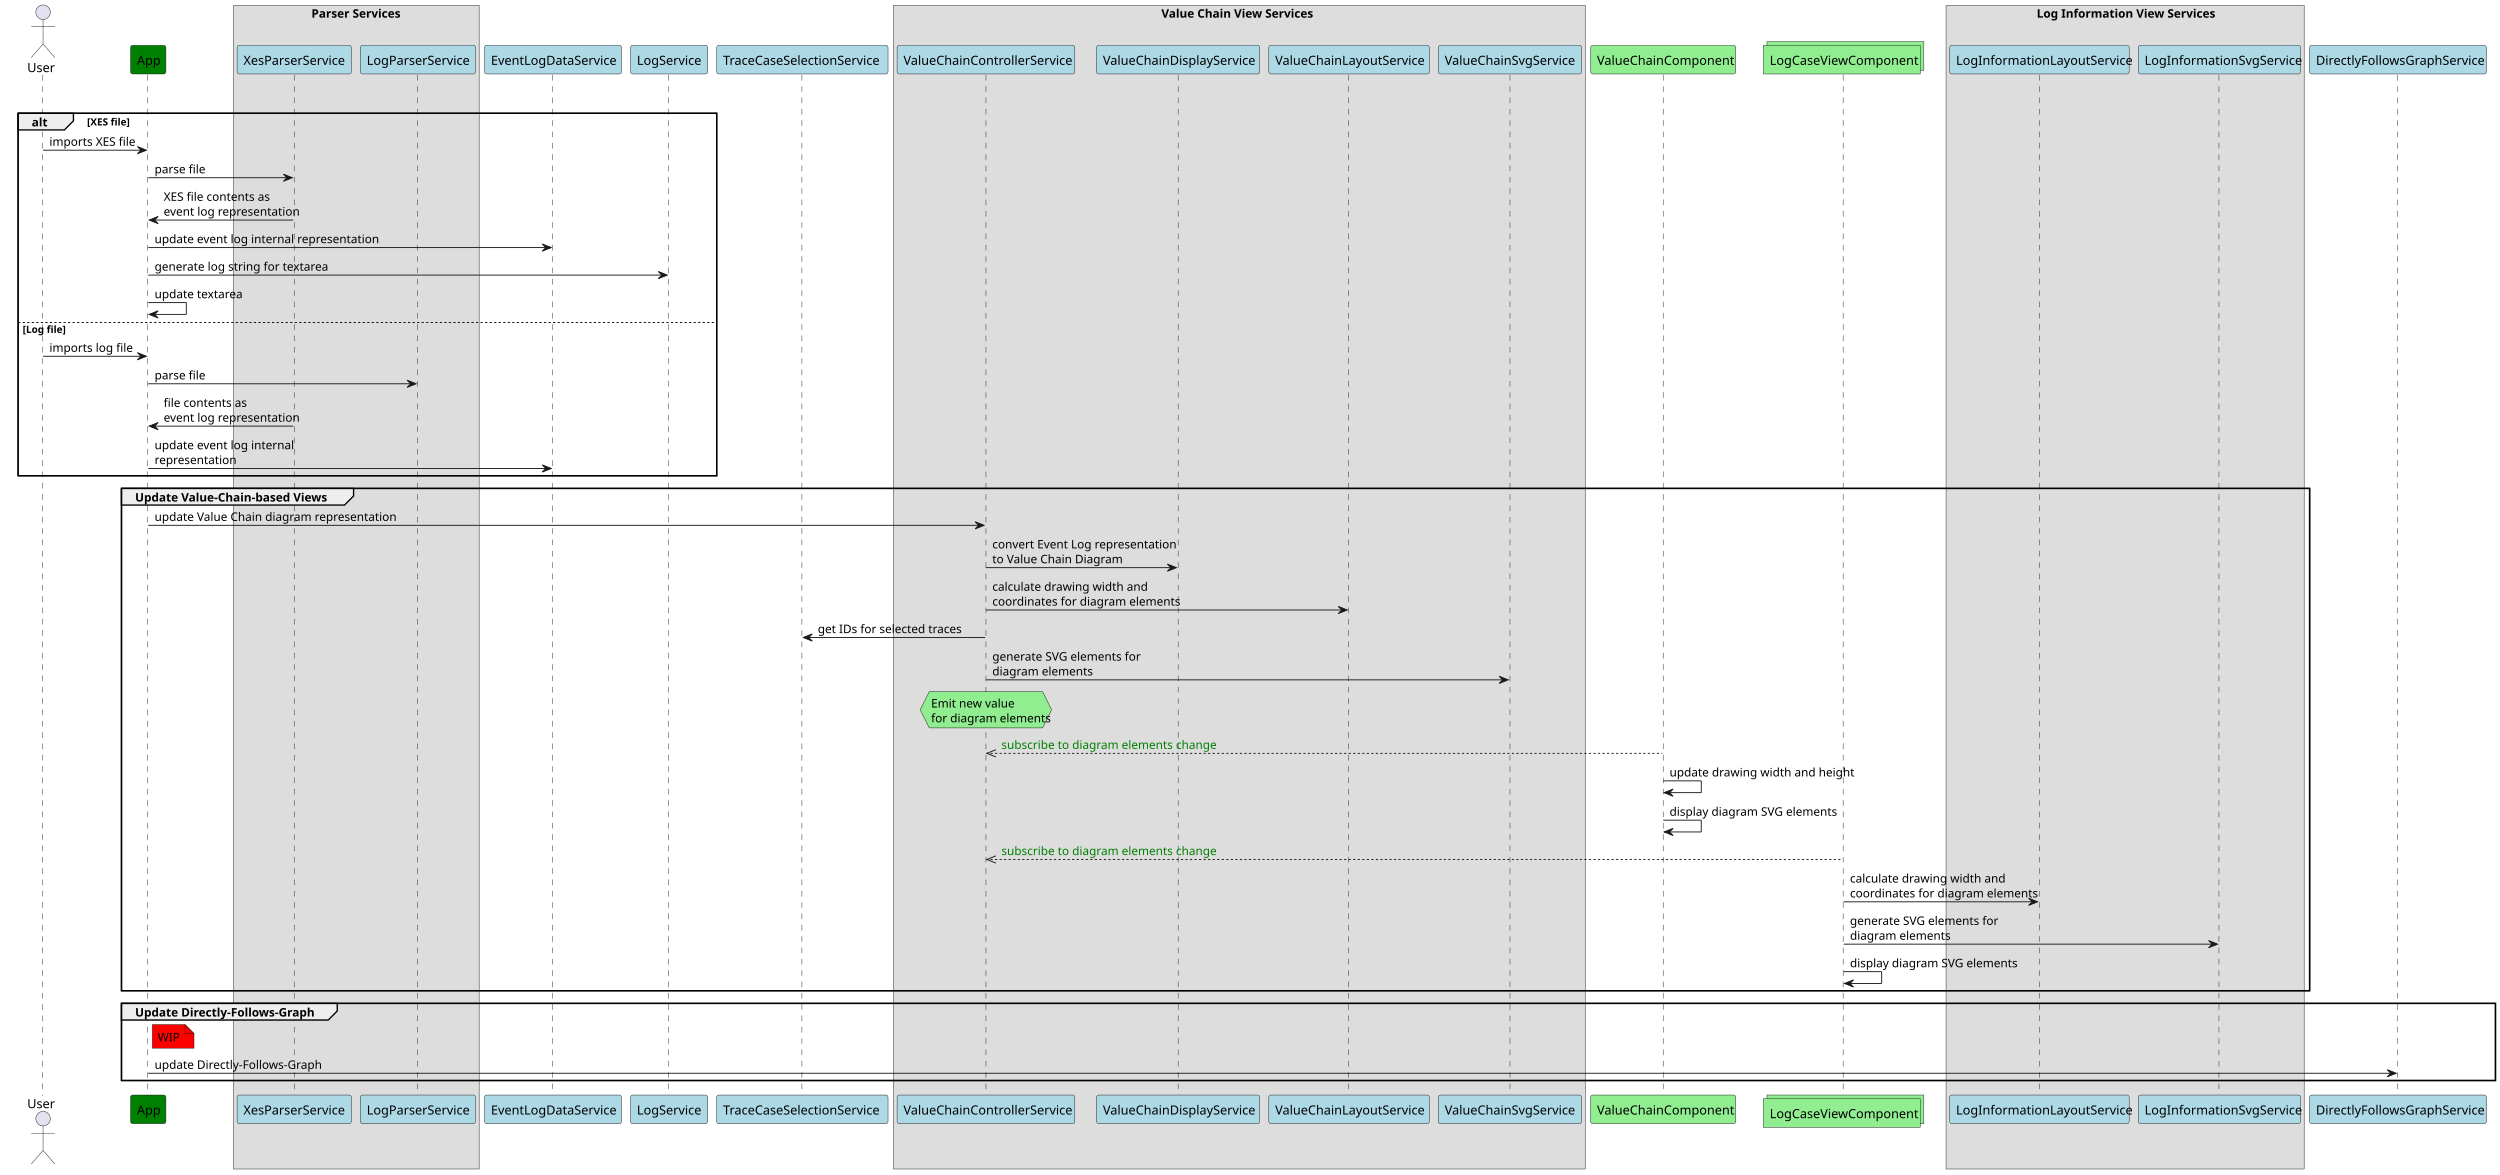
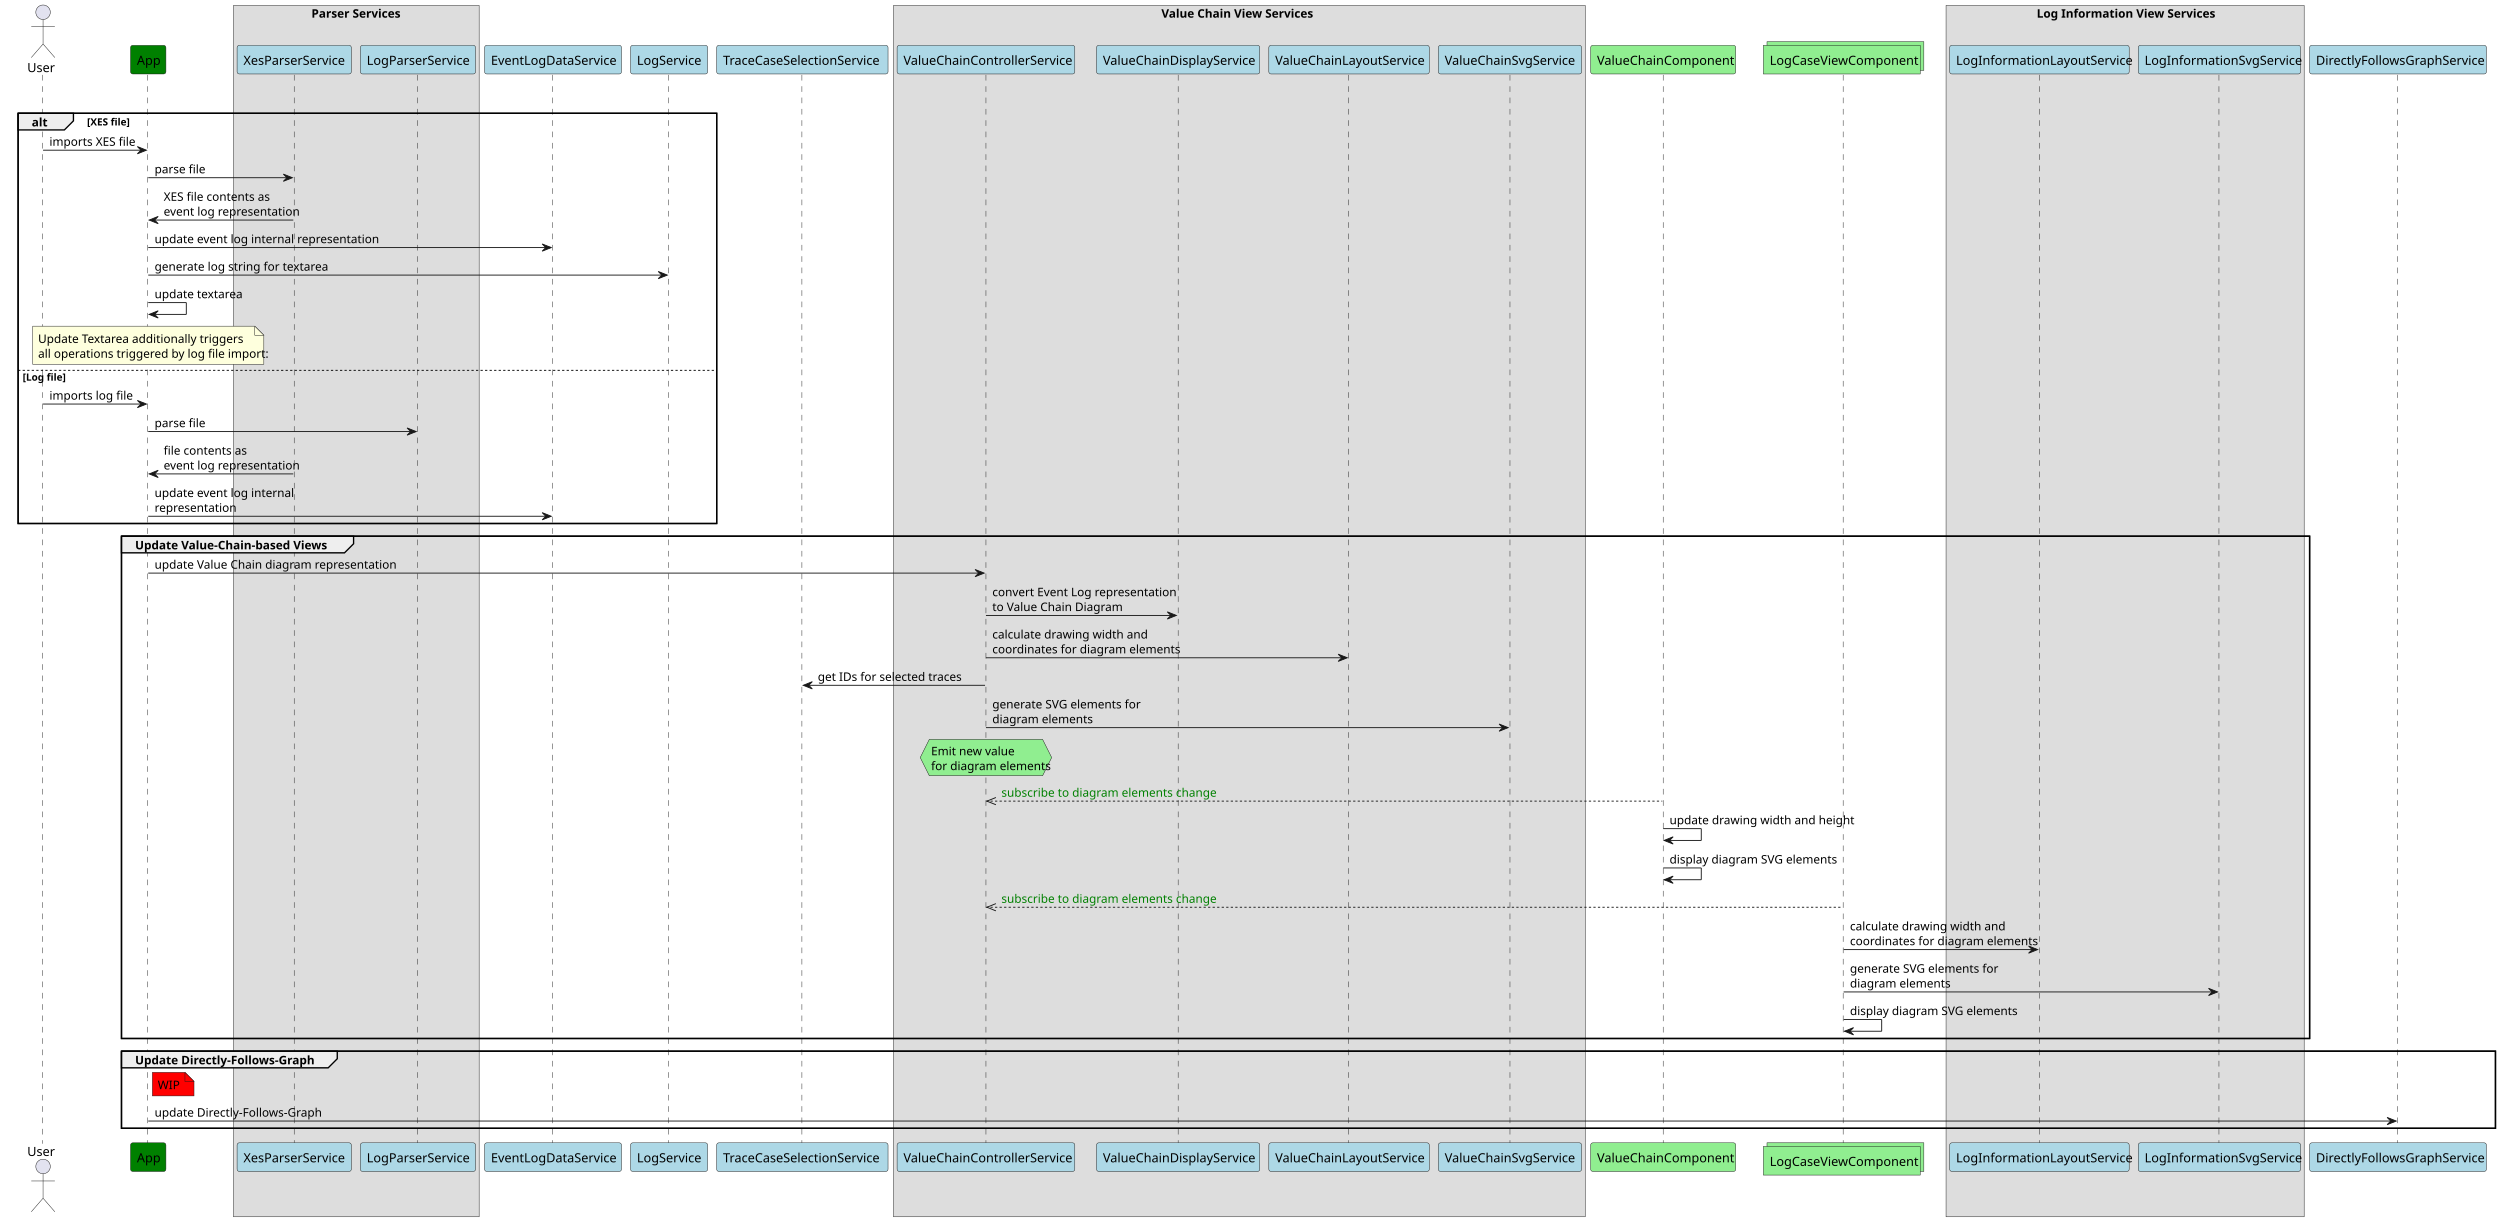
- <svg xmlns="http://www.w3.org/2000/svg" contentStyleType="text/css" height="1036px" preserveAspectRatio="none" style="width:2206px;height:1036px;background:#FFFFFF;" version="1.1" viewBox="0 0 2206 1036" width="2206.4px" zoomAndPan="magnify">
+ <svg xmlns="http://www.w3.org/2000/svg" contentStyleType="text/css" height="1078.4px" preserveAspectRatio="none" style="width:2206px;height:1078px;background:#FFFFFF;" version="1.1" viewBox="0 0 2206 1078" width="2206.4px" zoomAndPan="magnify">
  <defs />
  <g>
-     <rect fill="#DDDDDD" height="1026.731" style="stroke:#181818;stroke-width:0.4;" width="216.8" x="206" y="4.8" />
+     <rect fill="#DDDDDD" height="1068.894" style="stroke:#181818;stroke-width:0.4;" width="216.8" x="206" y="4.8" />
    <text fill="#000000" font-family="sans-serif" font-size="10.4" font-weight="bold" lengthAdjust="spacing" textLength="79.2" x="274.8" y="15.596">Parser Services</text>
-     <rect fill="#DDDDDD" height="1026.731" style="stroke:#181818;stroke-width:0.4;" width="610.4" x="788.4" y="4.8" />
+     <rect fill="#DDDDDD" height="1068.894" style="stroke:#181818;stroke-width:0.4;" width="610.4" x="788.4" y="4.8" />
    <text fill="#000000" font-family="sans-serif" font-size="10.4" font-weight="bold" lengthAdjust="spacing" textLength="137.6" x="1024.8" y="15.596">Value Chain View Services</text>
-     <rect fill="#DDDDDD" height="1026.731" style="stroke:#181818;stroke-width:0.4;" width="316" x="1717.2" y="4.8" />
+     <rect fill="#DDDDDD" height="1068.894" style="stroke:#181818;stroke-width:0.4;" width="316" x="1717.2" y="4.8" />
    <text fill="#000000" font-family="sans-serif" font-size="10.4" font-weight="bold" lengthAdjust="spacing" textLength="156" x="1797.2" y="15.596">Log Information View Services</text>
-     <rect height="319.806" style="stroke:#000000;stroke-width:1.2;fill:none;" width="616.4" x="16" y="99.969" />
-     <rect height="443.225" style="stroke:#000000;stroke-width:1.2;fill:none;" width="1930.8" x="107.2" y="430.975" />
-     <rect height="68.044" style="stroke:#000000;stroke-width:1.2;fill:none;" width="2094.8" x="107.2" y="885.4" />
-     <line style="stroke:#181818;stroke-width:0.4;fill:none;stroke-dasharray:5.0,5.0;" x1="37.6" x2="37.6" y1="66.088" y2="967.044" />
-     <line style="stroke:#181818;stroke-width:0.4;fill:none;stroke-dasharray:5.0,5.0;" x1="130.4" x2="130.4" y1="66.088" y2="967.044" />
-     <line style="stroke:#181818;stroke-width:0.4;fill:none;stroke-dasharray:5.0,5.0;" x1="259.6" x2="259.6" y1="66.088" y2="967.044" />
-     <line style="stroke:#181818;stroke-width:0.4;fill:none;stroke-dasharray:5.0,5.0;" x1="368.4" x2="368.4" y1="66.088" y2="967.044" />
-     <line style="stroke:#181818;stroke-width:0.4;fill:none;stroke-dasharray:5.0,5.0;" x1="487.6" x2="487.6" y1="66.088" y2="967.044" />
-     <line style="stroke:#181818;stroke-width:0.4;fill:none;stroke-dasharray:5.0,5.0;" x1="590" x2="590" y1="66.088" y2="967.044" />
-     <line style="stroke:#181818;stroke-width:0.4;fill:none;stroke-dasharray:5.0,5.0;" x1="707.6" x2="707.6" y1="66.088" y2="967.044" />
-     <line style="stroke:#181818;stroke-width:0.4;fill:none;stroke-dasharray:5.0,5.0;" x1="870" x2="870" y1="66.088" y2="967.044" />
-     <line style="stroke:#181818;stroke-width:0.4;fill:none;stroke-dasharray:5.0,5.0;" x1="1039.6" x2="1039.6" y1="66.088" y2="967.044" />
-     <line style="stroke:#181818;stroke-width:0.4;fill:none;stroke-dasharray:5.0,5.0;" x1="1190" x2="1190" y1="66.088" y2="967.044" />
-     <line style="stroke:#181818;stroke-width:0.4;fill:none;stroke-dasharray:5.0,5.0;" x1="1332.4" x2="1332.4" y1="66.088" y2="967.044" />
-     <line style="stroke:#181818;stroke-width:0.4;fill:none;stroke-dasharray:5.0,5.0;" x1="1467.6" x2="1467.6" y1="66.088" y2="967.044" />
-     <line style="stroke:#181818;stroke-width:0.4;fill:none;stroke-dasharray:5.0,5.0;" x1="1626.4" x2="1626.4" y1="66.088" y2="967.044" />
-     <line style="stroke:#181818;stroke-width:0.4;fill:none;stroke-dasharray:5.0,5.0;" x1="1799.6" x2="1799.6" y1="66.088" y2="967.044" />
-     <line style="stroke:#181818;stroke-width:0.4;fill:none;stroke-dasharray:5.0,5.0;" x1="1958" x2="1958" y1="66.088" y2="967.044" />
-     <line style="stroke:#181818;stroke-width:0.4;fill:none;stroke-dasharray:5.0,5.0;" x1="2115.6" x2="2115.6" y1="66.088" y2="967.044" />
+     <rect height="361.969" style="stroke:#000000;stroke-width:1.2;fill:none;" width="616.4" x="16" y="99.969" />
+     <rect height="443.225" style="stroke:#000000;stroke-width:1.2;fill:none;" width="1930.8" x="107.2" y="473.137" />
+     <rect height="68.044" style="stroke:#000000;stroke-width:1.2;fill:none;" width="2094.8" x="107.2" y="927.562" />
+     <line style="stroke:#181818;stroke-width:0.4;fill:none;stroke-dasharray:5.0,5.0;" x1="37.6" x2="37.6" y1="66.088" y2="1009.206" />
+     <line style="stroke:#181818;stroke-width:0.4;fill:none;stroke-dasharray:5.0,5.0;" x1="130.4" x2="130.4" y1="66.088" y2="1009.206" />
+     <line style="stroke:#181818;stroke-width:0.4;fill:none;stroke-dasharray:5.0,5.0;" x1="259.6" x2="259.6" y1="66.088" y2="1009.206" />
+     <line style="stroke:#181818;stroke-width:0.4;fill:none;stroke-dasharray:5.0,5.0;" x1="368.4" x2="368.4" y1="66.088" y2="1009.206" />
+     <line style="stroke:#181818;stroke-width:0.4;fill:none;stroke-dasharray:5.0,5.0;" x1="487.6" x2="487.6" y1="66.088" y2="1009.206" />
+     <line style="stroke:#181818;stroke-width:0.4;fill:none;stroke-dasharray:5.0,5.0;" x1="590" x2="590" y1="66.088" y2="1009.206" />
+     <line style="stroke:#181818;stroke-width:0.4;fill:none;stroke-dasharray:5.0,5.0;" x1="707.6" x2="707.6" y1="66.088" y2="1009.206" />
+     <line style="stroke:#181818;stroke-width:0.4;fill:none;stroke-dasharray:5.0,5.0;" x1="870" x2="870" y1="66.088" y2="1009.206" />
+     <line style="stroke:#181818;stroke-width:0.4;fill:none;stroke-dasharray:5.0,5.0;" x1="1039.6" x2="1039.6" y1="66.088" y2="1009.206" />
+     <line style="stroke:#181818;stroke-width:0.4;fill:none;stroke-dasharray:5.0,5.0;" x1="1190" x2="1190" y1="66.088" y2="1009.206" />
+     <line style="stroke:#181818;stroke-width:0.4;fill:none;stroke-dasharray:5.0,5.0;" x1="1332.4" x2="1332.4" y1="66.088" y2="1009.206" />
+     <line style="stroke:#181818;stroke-width:0.4;fill:none;stroke-dasharray:5.0,5.0;" x1="1467.6" x2="1467.6" y1="66.088" y2="1009.206" />
+     <line style="stroke:#181818;stroke-width:0.4;fill:none;stroke-dasharray:5.0,5.0;" x1="1626.4" x2="1626.4" y1="66.088" y2="1009.206" />
+     <line style="stroke:#181818;stroke-width:0.4;fill:none;stroke-dasharray:5.0,5.0;" x1="1799.6" x2="1799.6" y1="66.088" y2="1009.206" />
+     <line style="stroke:#181818;stroke-width:0.4;fill:none;stroke-dasharray:5.0,5.0;" x1="1958" x2="1958" y1="66.088" y2="1009.206" />
+     <line style="stroke:#181818;stroke-width:0.4;fill:none;stroke-dasharray:5.0,5.0;" x1="2115.6" x2="2115.6" y1="66.088" y2="1009.206" />
    <text fill="#000000" font-family="sans-serif" font-size="11.2" lengthAdjust="spacing" textLength="23.2" x="24" y="63.627">User</text>
    <ellipse cx="38" cy="10.8" fill="#E2E2F0" rx="6.4" ry="6.4" style="stroke:#181818;stroke-width:0.4;" />
    <path d="M38,17.2 L38,38.8 M27.6,23.6 L48.4,23.6 M38,38.8 L27.6,50.8 M38,38.8 L48.4,50.8 " fill="none" style="stroke:#181818;stroke-width:0.4;" />
-     <text fill="#000000" font-family="sans-serif" font-size="11.2" lengthAdjust="spacing" textLength="23.2" x="24" y="977.87">User</text>
-     <ellipse cx="38" cy="987.131" fill="#E2E2F0" rx="6.4" ry="6.4" style="stroke:#181818;stroke-width:0.4;" />
-     <path d="M38,993.531 L38,1015.131 M27.6,999.931 L48.4,999.931 M38,1015.131 L27.6,1027.131 M38,1015.131 L48.4,1027.131 " fill="none" style="stroke:#181818;stroke-width:0.4;" />
+     <text fill="#000000" font-family="sans-serif" font-size="11.2" lengthAdjust="spacing" textLength="23.2" x="24" y="1020.033">User</text>
+     <ellipse cx="38" cy="1029.294" fill="#E2E2F0" rx="6.4" ry="6.4" style="stroke:#181818;stroke-width:0.4;" />
+     <path d="M38,1035.694 L38,1057.294 M27.6,1042.094 L48.4,1042.094 M38,1057.294 L27.6,1069.294 M38,1057.294 L48.4,1069.294 " fill="none" style="stroke:#181818;stroke-width:0.4;" />
    <rect fill="#008000" height="25.288" rx="2" ry="2" style="stroke:#181818;stroke-width:0.4;" width="31.2" x="115.2" y="40" />
    <text fill="#000000" font-family="sans-serif" font-size="11.2" lengthAdjust="spacing" textLength="20" x="120.8" y="57.227">App</text>
-     <rect fill="#008000" height="25.288" rx="2" ry="2" style="stroke:#181818;stroke-width:0.4;" width="31.2" x="115.2" y="966.244" />
-     <text fill="#000000" font-family="sans-serif" font-size="11.2" lengthAdjust="spacing" textLength="20" x="120.8" y="983.47">App</text>
+     <rect fill="#008000" height="25.288" rx="2" ry="2" style="stroke:#181818;stroke-width:0.4;" width="31.2" x="115.2" y="1008.406" />
+     <text fill="#000000" font-family="sans-serif" font-size="11.2" lengthAdjust="spacing" textLength="20" x="120.8" y="1025.633">App</text>
    <rect fill="#ADD8E6" height="25.288" rx="2" ry="2" style="stroke:#181818;stroke-width:0.4;" width="100.8" x="209.2" y="40" />
    <text fill="#000000" font-family="sans-serif" font-size="11.2" lengthAdjust="spacing" textLength="89.6" x="214.8" y="57.227">XesParserService</text>
-     <rect fill="#ADD8E6" height="25.288" rx="2" ry="2" style="stroke:#181818;stroke-width:0.4;" width="100.8" x="209.2" y="966.244" />
-     <text fill="#000000" font-family="sans-serif" font-size="11.2" lengthAdjust="spacing" textLength="89.6" x="214.8" y="983.47">XesParserService</text>
+     <rect fill="#ADD8E6" height="25.288" rx="2" ry="2" style="stroke:#181818;stroke-width:0.4;" width="100.8" x="209.2" y="1008.406" />
+     <text fill="#000000" font-family="sans-serif" font-size="11.2" lengthAdjust="spacing" textLength="89.6" x="214.8" y="1025.633">XesParserService</text>
    <rect fill="#ADD8E6" height="25.288" rx="2" ry="2" style="stroke:#181818;stroke-width:0.4;" width="101.6" x="318" y="40" />
    <text fill="#000000" font-family="sans-serif" font-size="11.2" lengthAdjust="spacing" textLength="90.4" x="323.6" y="57.227">LogParserService</text>
-     <rect fill="#ADD8E6" height="25.288" rx="2" ry="2" style="stroke:#181818;stroke-width:0.4;" width="101.6" x="318" y="966.244" />
-     <text fill="#000000" font-family="sans-serif" font-size="11.2" lengthAdjust="spacing" textLength="90.4" x="323.6" y="983.47">LogParserService</text>
+     <rect fill="#ADD8E6" height="25.288" rx="2" ry="2" style="stroke:#181818;stroke-width:0.4;" width="101.6" x="318" y="1008.406" />
+     <text fill="#000000" font-family="sans-serif" font-size="11.2" lengthAdjust="spacing" textLength="90.4" x="323.6" y="1025.633">LogParserService</text>
    <rect fill="#ADD8E6" height="25.288" rx="2" ry="2" style="stroke:#181818;stroke-width:0.4;" width="120.8" x="427.6" y="40" />
    <text fill="#000000" font-family="sans-serif" font-size="11.2" lengthAdjust="spacing" textLength="109.6" x="433.2" y="57.227">EventLogDataService</text>
-     <rect fill="#ADD8E6" height="25.288" rx="2" ry="2" style="stroke:#181818;stroke-width:0.4;" width="120.8" x="427.6" y="966.244" />
-     <text fill="#000000" font-family="sans-serif" font-size="11.2" lengthAdjust="spacing" textLength="109.6" x="433.2" y="983.47">EventLogDataService</text>
+     <rect fill="#ADD8E6" height="25.288" rx="2" ry="2" style="stroke:#181818;stroke-width:0.4;" width="120.8" x="427.6" y="1008.406" />
+     <text fill="#000000" font-family="sans-serif" font-size="11.2" lengthAdjust="spacing" textLength="109.6" x="433.2" y="1025.633">EventLogDataService</text>
    <rect fill="#ADD8E6" height="25.288" rx="2" ry="2" style="stroke:#181818;stroke-width:0.4;" width="68" x="556.4" y="40" />
    <text fill="#000000" font-family="sans-serif" font-size="11.2" lengthAdjust="spacing" textLength="56.8" x="562" y="57.227">LogService</text>
-     <rect fill="#ADD8E6" height="25.288" rx="2" ry="2" style="stroke:#181818;stroke-width:0.4;" width="68" x="556.4" y="966.244" />
-     <text fill="#000000" font-family="sans-serif" font-size="11.2" lengthAdjust="spacing" textLength="56.8" x="562" y="983.47">LogService</text>
+     <rect fill="#ADD8E6" height="25.288" rx="2" ry="2" style="stroke:#181818;stroke-width:0.4;" width="68" x="556.4" y="1008.406" />
+     <text fill="#000000" font-family="sans-serif" font-size="11.2" lengthAdjust="spacing" textLength="56.8" x="562" y="1025.633">LogService</text>
    <rect fill="#ADD8E6" height="25.288" rx="2" ry="2" style="stroke:#181818;stroke-width:0.4;" width="151.2" x="632.4" y="40" />
    <text fill="#000000" font-family="sans-serif" font-size="11.2" lengthAdjust="spacing" textLength="140" x="638" y="57.227">TraceCaseSelectionService</text>
-     <rect fill="#ADD8E6" height="25.288" rx="2" ry="2" style="stroke:#181818;stroke-width:0.4;" width="151.2" x="632.4" y="966.244" />
-     <text fill="#000000" font-family="sans-serif" font-size="11.2" lengthAdjust="spacing" textLength="140" x="638" y="983.47">TraceCaseSelectionService</text>
+     <rect fill="#ADD8E6" height="25.288" rx="2" ry="2" style="stroke:#181818;stroke-width:0.4;" width="151.2" x="632.4" y="1008.406" />
+     <text fill="#000000" font-family="sans-serif" font-size="11.2" lengthAdjust="spacing" textLength="140" x="638" y="1025.633">TraceCaseSelectionService</text>
    <rect fill="#ADD8E6" height="25.288" rx="2" ry="2" style="stroke:#181818;stroke-width:0.4;" width="156.8" x="791.6" y="40" />
    <text fill="#000000" font-family="sans-serif" font-size="11.2" lengthAdjust="spacing" textLength="145.6" x="797.2" y="57.227">ValueChainControllerService</text>
-     <rect fill="#ADD8E6" height="25.288" rx="2" ry="2" style="stroke:#181818;stroke-width:0.4;" width="156.8" x="791.6" y="966.244" />
-     <text fill="#000000" font-family="sans-serif" font-size="11.2" lengthAdjust="spacing" textLength="145.6" x="797.2" y="983.47">ValueChainControllerService</text>
+     <rect fill="#ADD8E6" height="25.288" rx="2" ry="2" style="stroke:#181818;stroke-width:0.4;" width="156.8" x="791.6" y="1008.406" />
+     <text fill="#000000" font-family="sans-serif" font-size="11.2" lengthAdjust="spacing" textLength="145.6" x="797.2" y="1025.633">ValueChainControllerService</text>
    <rect fill="#ADD8E6" height="25.288" rx="2" ry="2" style="stroke:#181818;stroke-width:0.4;" width="144" x="967.6" y="40" />
    <text fill="#000000" font-family="sans-serif" font-size="11.2" lengthAdjust="spacing" textLength="132.8" x="973.2" y="57.227">ValueChainDisplayService</text>
-     <rect fill="#ADD8E6" height="25.288" rx="2" ry="2" style="stroke:#181818;stroke-width:0.4;" width="144" x="967.6" y="966.244" />
-     <text fill="#000000" font-family="sans-serif" font-size="11.2" lengthAdjust="spacing" textLength="132.8" x="973.2" y="983.47">ValueChainDisplayService</text>
+     <rect fill="#ADD8E6" height="25.288" rx="2" ry="2" style="stroke:#181818;stroke-width:0.4;" width="144" x="967.6" y="1008.406" />
+     <text fill="#000000" font-family="sans-serif" font-size="11.2" lengthAdjust="spacing" textLength="132.8" x="973.2" y="1025.633">ValueChainDisplayService</text>
    <rect fill="#ADD8E6" height="25.288" rx="2" ry="2" style="stroke:#181818;stroke-width:0.4;" width="141.6" x="1119.6" y="40" />
    <text fill="#000000" font-family="sans-serif" font-size="11.2" lengthAdjust="spacing" textLength="130.4" x="1125.2" y="57.227">ValueChainLayoutService</text>
-     <rect fill="#ADD8E6" height="25.288" rx="2" ry="2" style="stroke:#181818;stroke-width:0.4;" width="141.6" x="1119.6" y="966.244" />
-     <text fill="#000000" font-family="sans-serif" font-size="11.2" lengthAdjust="spacing" textLength="130.4" x="1125.2" y="983.47">ValueChainLayoutService</text>
+     <rect fill="#ADD8E6" height="25.288" rx="2" ry="2" style="stroke:#181818;stroke-width:0.4;" width="141.6" x="1119.6" y="1008.406" />
+     <text fill="#000000" font-family="sans-serif" font-size="11.2" lengthAdjust="spacing" textLength="130.4" x="1125.2" y="1025.633">ValueChainLayoutService</text>
    <rect fill="#ADD8E6" height="25.288" rx="2" ry="2" style="stroke:#181818;stroke-width:0.4;" width="126.4" x="1269.2" y="40" />
    <text fill="#000000" font-family="sans-serif" font-size="11.2" lengthAdjust="spacing" textLength="115.2" x="1274.8" y="57.227">ValueChainSvgService</text>
-     <rect fill="#ADD8E6" height="25.288" rx="2" ry="2" style="stroke:#181818;stroke-width:0.4;" width="126.4" x="1269.2" y="966.244" />
-     <text fill="#000000" font-family="sans-serif" font-size="11.2" lengthAdjust="spacing" textLength="115.2" x="1274.8" y="983.47">ValueChainSvgService</text>
+     <rect fill="#ADD8E6" height="25.288" rx="2" ry="2" style="stroke:#181818;stroke-width:0.4;" width="126.4" x="1269.2" y="1008.406" />
+     <text fill="#000000" font-family="sans-serif" font-size="11.2" lengthAdjust="spacing" textLength="115.2" x="1274.8" y="1025.633">ValueChainSvgService</text>
    <rect fill="#90EE90" height="25.288" rx="2" ry="2" style="stroke:#181818;stroke-width:0.4;" width="128" x="1403.6" y="40" />
    <text fill="#000000" font-family="sans-serif" font-size="11.2" lengthAdjust="spacing" textLength="116.8" x="1409.2" y="57.227">ValueChainComponent</text>
-     <rect fill="#90EE90" height="25.288" rx="2" ry="2" style="stroke:#181818;stroke-width:0.4;" width="128" x="1403.6" y="966.244" />
-     <text fill="#000000" font-family="sans-serif" font-size="11.2" lengthAdjust="spacing" textLength="116.8" x="1409.2" y="983.47">ValueChainComponent</text>
+     <rect fill="#90EE90" height="25.288" rx="2" ry="2" style="stroke:#181818;stroke-width:0.4;" width="128" x="1403.6" y="1008.406" />
+     <text fill="#000000" font-family="sans-serif" font-size="11.2" lengthAdjust="spacing" textLength="116.8" x="1409.2" y="1025.633">ValueChainComponent</text>
    <rect fill="#90EE90" height="25.288" style="stroke:#181818;stroke-width:0.4;" width="138.4" x="1559.2" y="36.8" />
    <rect fill="#90EE90" height="25.288" style="stroke:#181818;stroke-width:0.4;" width="138.4" x="1556" y="40" />
    <text fill="#000000" font-family="sans-serif" font-size="11.2" lengthAdjust="spacing" textLength="127.2" x="1561.6" y="57.227">LogCaseViewComponent</text>
-     <rect fill="#90EE90" height="25.288" style="stroke:#181818;stroke-width:0.4;" width="138.4" x="1559.2" y="966.244" />
-     <rect fill="#90EE90" height="25.288" style="stroke:#181818;stroke-width:0.4;" width="138.4" x="1556" y="969.444" />
-     <text fill="#000000" font-family="sans-serif" font-size="11.2" lengthAdjust="spacing" textLength="127.2" x="1561.6" y="986.67">LogCaseViewComponent</text>
+     <rect fill="#90EE90" height="25.288" style="stroke:#181818;stroke-width:0.4;" width="138.4" x="1559.2" y="1008.406" />
+     <rect fill="#90EE90" height="25.288" style="stroke:#181818;stroke-width:0.4;" width="138.4" x="1556" y="1011.606" />
+     <text fill="#000000" font-family="sans-serif" font-size="11.2" lengthAdjust="spacing" textLength="127.2" x="1561.6" y="1028.833">LogCaseViewComponent</text>
    <rect fill="#ADD8E6" height="25.288" rx="2" ry="2" style="stroke:#181818;stroke-width:0.4;" width="158.4" x="1720.4" y="40" />
    <text fill="#000000" font-family="sans-serif" font-size="11.2" lengthAdjust="spacing" textLength="147.2" x="1726" y="57.227">LogInformationLayoutService</text>
-     <rect fill="#ADD8E6" height="25.288" rx="2" ry="2" style="stroke:#181818;stroke-width:0.4;" width="158.4" x="1720.4" y="966.244" />
-     <text fill="#000000" font-family="sans-serif" font-size="11.2" lengthAdjust="spacing" textLength="147.2" x="1726" y="983.47">LogInformationLayoutService</text>
+     <rect fill="#ADD8E6" height="25.288" rx="2" ry="2" style="stroke:#181818;stroke-width:0.4;" width="158.4" x="1720.4" y="1008.406" />
+     <text fill="#000000" font-family="sans-serif" font-size="11.2" lengthAdjust="spacing" textLength="147.2" x="1726" y="1025.633">LogInformationLayoutService</text>
    <rect fill="#ADD8E6" height="25.288" rx="2" ry="2" style="stroke:#181818;stroke-width:0.4;" width="143.2" x="1886.8" y="40" />
    <text fill="#000000" font-family="sans-serif" font-size="11.2" lengthAdjust="spacing" textLength="132" x="1892.4" y="57.227">LogInformationSvgService</text>
-     <rect fill="#ADD8E6" height="25.288" rx="2" ry="2" style="stroke:#181818;stroke-width:0.4;" width="143.2" x="1886.8" y="966.244" />
-     <text fill="#000000" font-family="sans-serif" font-size="11.2" lengthAdjust="spacing" textLength="132" x="1892.4" y="983.47">LogInformationSvgService</text>
+     <rect fill="#ADD8E6" height="25.288" rx="2" ry="2" style="stroke:#181818;stroke-width:0.4;" width="143.2" x="1886.8" y="1008.406" />
+     <text fill="#000000" font-family="sans-serif" font-size="11.2" lengthAdjust="spacing" textLength="132" x="1892.4" y="1025.633">LogInformationSvgService</text>
    <rect fill="#ADD8E6" height="25.288" rx="2" ry="2" style="stroke:#181818;stroke-width:0.4;" width="156" x="2038" y="40" />
    <text fill="#000000" font-family="sans-serif" font-size="11.2" lengthAdjust="spacing" textLength="144.8" x="2043.6" y="57.227">DirectlyFollowsGraphService</text>
-     <rect fill="#ADD8E6" height="25.288" rx="2" ry="2" style="stroke:#181818;stroke-width:0.4;" width="156" x="2038" y="966.244" />
-     <text fill="#000000" font-family="sans-serif" font-size="11.2" lengthAdjust="spacing" textLength="144.8" x="2043.6" y="983.47">DirectlyFollowsGraphService</text>
+     <rect fill="#ADD8E6" height="25.288" rx="2" ry="2" style="stroke:#181818;stroke-width:0.4;" width="156" x="2038" y="1008.406" />
+     <text fill="#000000" font-family="sans-serif" font-size="11.2" lengthAdjust="spacing" textLength="144.8" x="2043.6" y="1025.633">DirectlyFollowsGraphService</text>
    <path d="M16,99.969 L64.8,99.969 L64.8,106.65 L56.8,114.65 L16,114.65 L16,99.969 " fill="#EEEEEE" style="stroke:#000000;stroke-width:1.2;" />
-     <rect fill="none" height="319.806" style="stroke:#000000;stroke-width:1.2;" width="616.4" x="16" y="99.969" />
+     <rect fill="none" height="361.969" style="stroke:#000000;stroke-width:1.2;" width="616.4" x="16" y="99.969" />
    <text fill="#000000" font-family="sans-serif" font-size="10.4" font-weight="bold" lengthAdjust="spacing" textLength="12.8" x="28" y="111.565">alt</text>
    <text fill="#000000" font-family="sans-serif" font-size="8.8" font-weight="bold" lengthAdjust="spacing" textLength="38.4" x="76.8" y="110.704">[XES file]</text>
    <polygon fill="#181818" points="121.2,129.331,129.2,132.531,121.2,135.731,124.4,132.531" style="stroke:#181818;stroke-width:0.8;" />
    <line style="stroke:#181818;stroke-width:0.8;" x1="38" x2="126" y1="132.531" y2="132.531" />
    <text fill="#000000" font-family="sans-serif" font-size="10.4" lengthAdjust="spacing" textLength="73.6" x="43.6" y="128.646">imports XES file</text>
    <polygon fill="#181818" points="250,153.613,258,156.812,250,160.012,253.2,156.812" style="stroke:#181818;stroke-width:0.8;" />
    <line style="stroke:#181818;stroke-width:0.8;" x1="130.8" x2="254.8" y1="156.812" y2="156.812" />
    <text fill="#000000" font-family="sans-serif" font-size="10.4" lengthAdjust="spacing" textLength="41.6" x="136.4" y="152.927">parse file</text>
    <polygon fill="#181818" points="139.6,190.975,131.6,194.175,139.6,197.375,136.4,194.175" style="stroke:#181818;stroke-width:0.8;" />
    <line style="stroke:#181818;stroke-width:0.8;" x1="134.8" x2="258.8" y1="194.175" y2="194.175" />
    <text fill="#000000" font-family="sans-serif" font-size="10.4" lengthAdjust="spacing" textLength="93.6" x="144.4" y="177.209">XES file contents as</text>
    <text fill="#000000" font-family="sans-serif" font-size="10.4" lengthAdjust="spacing" textLength="109.6" x="144.4" y="190.29">event log representation</text>
    <polygon fill="#181818" points="478.4,215.256,486.4,218.456,478.4,221.656,481.6,218.456" style="stroke:#181818;stroke-width:0.8;" />
    <line style="stroke:#181818;stroke-width:0.8;" x1="130.8" x2="483.2" y1="218.456" y2="218.456" />
    <text fill="#000000" font-family="sans-serif" font-size="10.4" lengthAdjust="spacing" textLength="180.8" x="136.4" y="214.571">update event log internal representation</text>
    <polygon fill="#181818" points="580.8,239.537,588.8,242.738,580.8,245.938,584,242.738" style="stroke:#181818;stroke-width:0.8;" />
    <line style="stroke:#181818;stroke-width:0.8;" x1="130.8" x2="585.6" y1="242.738" y2="242.738" />
    <text fill="#000000" font-family="sans-serif" font-size="10.4" lengthAdjust="spacing" textLength="140.8" x="136.4" y="238.852">generate log string for textarea</text>
    <line style="stroke:#181818;stroke-width:0.8;" x1="130.8" x2="164.4" y1="267.019" y2="267.019" />
    <line style="stroke:#181818;stroke-width:0.8;" x1="164.4" x2="164.4" y1="267.019" y2="277.419" />
    <line style="stroke:#181818;stroke-width:0.8;" x1="131.6" x2="164.4" y1="277.419" y2="277.419" />
    <polygon fill="#181818" points="139.6,274.219,131.6,277.419,139.6,280.619,136.4,277.419" style="stroke:#181818;stroke-width:0.8;" />
    <text fill="#000000" font-family="sans-serif" font-size="10.4" lengthAdjust="spacing" textLength="72" x="136.4" y="263.134">update textarea</text>
-     <line style="stroke:#000000;stroke-width:0.8;stroke-dasharray:2.0,2.0;" x1="16" x2="632.4" y1="284.619" y2="284.619" />
-     <text fill="#000000" font-family="sans-serif" font-size="8.8" font-weight="bold" lengthAdjust="spacing" textLength="39.2" x="20" y="293.754">[Log file]</text>
-     <polygon fill="#181818" points="121.2,311.169,129.2,314.369,121.2,317.569,124.4,314.369" style="stroke:#181818;stroke-width:0.8;" />
-     <line style="stroke:#181818;stroke-width:0.8;" x1="38" x2="126" y1="314.369" y2="314.369" />
-     <text fill="#000000" font-family="sans-serif" font-size="10.4" lengthAdjust="spacing" textLength="67.2" x="43.6" y="310.484">imports log file</text>
-     <polygon fill="#181818" points="359.2,335.45,367.2,338.65,359.2,341.85,362.4,338.65" style="stroke:#181818;stroke-width:0.8;" />
-     <line style="stroke:#181818;stroke-width:0.8;" x1="130.8" x2="364" y1="338.65" y2="338.65" />
-     <text fill="#000000" font-family="sans-serif" font-size="10.4" lengthAdjust="spacing" textLength="41.6" x="136.4" y="334.765">parse file</text>
-     <polygon fill="#181818" points="139.6,372.812,131.6,376.012,139.6,379.212,136.4,376.012" style="stroke:#181818;stroke-width:0.8;" />
-     <line style="stroke:#181818;stroke-width:0.8;" x1="134.8" x2="258.8" y1="376.012" y2="376.012" />
-     <text fill="#000000" font-family="sans-serif" font-size="10.4" lengthAdjust="spacing" textLength="70.4" x="144.4" y="359.046">file contents as</text>
-     <text fill="#000000" font-family="sans-serif" font-size="10.4" lengthAdjust="spacing" textLength="109.6" x="144.4" y="372.127">event log representation</text>
-     <polygon fill="#181818" points="478.4,410.175,486.4,413.375,478.4,416.575,481.6,413.375" style="stroke:#181818;stroke-width:0.8;" />
-     <line style="stroke:#181818;stroke-width:0.8;" x1="130.8" x2="483.2" y1="413.375" y2="413.375" />
-     <text fill="#000000" font-family="sans-serif" font-size="10.4" lengthAdjust="spacing" textLength="112" x="136.4" y="396.409">update event log internal</text>
-     <text fill="#000000" font-family="sans-serif" font-size="10.4" lengthAdjust="spacing" textLength="65.6" x="136.4" y="409.49">representation</text>
-     <path d="M107.2,430.975 L312,430.975 L312,437.656 L304,445.656 L107.2,445.656 L107.2,430.975 " fill="#EEEEEE" style="stroke:#000000;stroke-width:1.2;" />
-     <rect fill="none" height="443.225" style="stroke:#000000;stroke-width:1.2;" width="1930.8" x="107.2" y="430.975" />
-     <text fill="#000000" font-family="sans-serif" font-size="10.4" font-weight="bold" lengthAdjust="spacing" textLength="168.8" x="119.2" y="442.571">Update Value-Chain-based Views</text>
-     <polygon fill="#181818" points="860.4,460.337,868.4,463.538,860.4,466.738,863.6,463.538" style="stroke:#181818;stroke-width:0.8;" />
-     <line style="stroke:#181818;stroke-width:0.8;" x1="130.8" x2="865.2" y1="463.538" y2="463.538" />
-     <text fill="#000000" font-family="sans-serif" font-size="10.4" lengthAdjust="spacing" textLength="199.2" x="136.4" y="459.652">update Value Chain diagram representation</text>
-     <polygon fill="#181818" points="1030,497.7,1038,500.9,1030,504.1,1033.2,500.9" style="stroke:#181818;stroke-width:0.8;" />
-     <line style="stroke:#181818;stroke-width:0.8;" x1="870" x2="1034.8" y1="500.9" y2="500.9" />
-     <text fill="#000000" font-family="sans-serif" font-size="10.4" lengthAdjust="spacing" textLength="150.4" x="875.6" y="483.934">convert Event Log representation</text>
-     <text fill="#000000" font-family="sans-serif" font-size="10.4" lengthAdjust="spacing" textLength="109.6" x="875.6" y="497.015">to Value Chain Diagram</text>
-     <polygon fill="#181818" points="1180.8,535.062,1188.8,538.263,1180.8,541.462,1184,538.263" style="stroke:#181818;stroke-width:0.8;" />
-     <line style="stroke:#181818;stroke-width:0.8;" x1="870" x2="1185.6" y1="538.263" y2="538.263" />
-     <text fill="#000000" font-family="sans-serif" font-size="10.4" lengthAdjust="spacing" textLength="127.2" x="875.6" y="521.296">calculate drawing width and</text>
-     <text fill="#000000" font-family="sans-serif" font-size="10.4" lengthAdjust="spacing" textLength="153.6" x="875.6" y="534.377">coordinates for diagram elements</text>
-     <polygon fill="#181818" points="716.8,559.344,708.8,562.544,716.8,565.744,713.6,562.544" style="stroke:#181818;stroke-width:0.8;" />
-     <line style="stroke:#181818;stroke-width:0.8;" x1="712" x2="869.2" y1="562.544" y2="562.544" />
-     <text fill="#000000" font-family="sans-serif" font-size="10.4" lengthAdjust="spacing" textLength="121.6" x="721.6" y="558.659">get IDs for selected traces</text>
-     <polygon fill="#181818" points="1322.8,596.706,1330.8,599.906,1322.8,603.106,1326,599.906" style="stroke:#181818;stroke-width:0.8;" />
-     <line style="stroke:#181818;stroke-width:0.8;" x1="870" x2="1327.6" y1="599.906" y2="599.906" />
-     <text fill="#000000" font-family="sans-serif" font-size="10.4" lengthAdjust="spacing" textLength="125.6" x="875.6" y="582.94">generate SVG elements for</text>
-     <text fill="#000000" font-family="sans-serif" font-size="10.4" lengthAdjust="spacing" textLength="82.4" x="875.6" y="596.021">diagram elements</text>
-     <polygon fill="#90EE90" points="820,610.306,920,610.306,928,626.306,920,642.306,820,642.306,812,626.306,820,610.306" style="stroke:#181818;stroke-width:0.4;" />
-     <text fill="#000000" font-family="sans-serif" font-size="10.4" lengthAdjust="spacing" textLength="69.6" x="821.6" y="624.302">Emit new value</text>
-     <text fill="#000000" font-family="sans-serif" font-size="10.4" lengthAdjust="spacing" textLength="96.8" x="821.6" y="637.384">for diagram elements</text>
-     <line style="stroke:#181818;stroke-width:0.8;" x1="870.8" x2="878.8" y1="664.75" y2="661.55" />
-     <line style="stroke:#181818;stroke-width:0.8;" x1="870.8" x2="878.8" y1="664.75" y2="667.95" />
-     <line style="stroke:#181818;stroke-width:0.8;stroke-dasharray:2.0,2.0;" x1="870" x2="1466.8" y1="664.75" y2="664.75" />
-     <text fill="#008000" font-family="sans-serif" font-size="10.4" lengthAdjust="spacing" textLength="179.2" x="883.6" y="660.865">subscribe to diagram elements change</text>
-     <line style="stroke:#181818;stroke-width:0.8;" x1="1467.6" x2="1501.2" y1="689.031" y2="689.031" />
-     <line style="stroke:#181818;stroke-width:0.8;" x1="1501.2" x2="1501.2" y1="689.031" y2="699.431" />
-     <line style="stroke:#181818;stroke-width:0.8;" x1="1468.4" x2="1501.2" y1="699.431" y2="699.431" />
-     <polygon fill="#181818" points="1476.4,696.231,1468.4,699.431,1476.4,702.631,1473.2,699.431" style="stroke:#181818;stroke-width:0.8;" />
-     <text fill="#000000" font-family="sans-serif" font-size="10.4" lengthAdjust="spacing" textLength="148" x="1473.2" y="685.146">update drawing width and height</text>
-     <line style="stroke:#181818;stroke-width:0.8;" x1="1467.6" x2="1501.2" y1="723.712" y2="723.712" />
-     <line style="stroke:#181818;stroke-width:0.8;" x1="1501.2" x2="1501.2" y1="723.712" y2="734.112" />
-     <line style="stroke:#181818;stroke-width:0.8;" x1="1468.4" x2="1501.2" y1="734.112" y2="734.112" />
-     <polygon fill="#181818" points="1476.4,730.913,1468.4,734.112,1476.4,737.312,1473.2,734.112" style="stroke:#181818;stroke-width:0.8;" />
-     <text fill="#000000" font-family="sans-serif" font-size="10.4" lengthAdjust="spacing" textLength="144" x="1473.2" y="719.827">display diagram SVG elements</text>
-     <line style="stroke:#181818;stroke-width:0.8;" x1="870.8" x2="878.8" y1="758.394" y2="755.194" />
-     <line style="stroke:#181818;stroke-width:0.8;" x1="870.8" x2="878.8" y1="758.394" y2="761.594" />
-     <line style="stroke:#181818;stroke-width:0.8;stroke-dasharray:2.0,2.0;" x1="870" x2="1626" y1="758.394" y2="758.394" />
-     <text fill="#008000" font-family="sans-serif" font-size="10.4" lengthAdjust="spacing" textLength="179.2" x="883.6" y="754.509">subscribe to diagram elements change</text>
-     <polygon fill="#181818" points="1790,792.556,1798,795.756,1790,798.956,1793.2,795.756" style="stroke:#181818;stroke-width:0.8;" />
-     <line style="stroke:#181818;stroke-width:0.8;" x1="1626.8" x2="1794.8" y1="795.756" y2="795.756" />
-     <text fill="#000000" font-family="sans-serif" font-size="10.4" lengthAdjust="spacing" textLength="127.2" x="1632.4" y="778.79">calculate drawing width and</text>
-     <text fill="#000000" font-family="sans-serif" font-size="10.4" lengthAdjust="spacing" textLength="153.6" x="1632.4" y="791.871">coordinates for diagram elements</text>
-     <polygon fill="#181818" points="1948.8,829.919,1956.8,833.119,1948.8,836.319,1952,833.119" style="stroke:#181818;stroke-width:0.8;" />
-     <line style="stroke:#181818;stroke-width:0.8;" x1="1626.8" x2="1953.6" y1="833.119" y2="833.119" />
-     <text fill="#000000" font-family="sans-serif" font-size="10.4" lengthAdjust="spacing" textLength="125.6" x="1632.4" y="816.152">generate SVG elements for</text>
-     <text fill="#000000" font-family="sans-serif" font-size="10.4" lengthAdjust="spacing" textLength="82.4" x="1632.4" y="829.234">diagram elements</text>
-     <line style="stroke:#181818;stroke-width:0.8;" x1="1626.8" x2="1660.4" y1="857.4" y2="857.4" />
-     <line style="stroke:#181818;stroke-width:0.8;" x1="1660.4" x2="1660.4" y1="857.4" y2="867.8" />
-     <line style="stroke:#181818;stroke-width:0.8;" x1="1627.6" x2="1660.4" y1="867.8" y2="867.8" />
-     <polygon fill="#181818" points="1635.6,864.6,1627.6,867.8,1635.6,871,1632.4,867.8" style="stroke:#181818;stroke-width:0.8;" />
-     <text fill="#000000" font-family="sans-serif" font-size="10.4" lengthAdjust="spacing" textLength="144" x="1632.4" y="853.515">display diagram SVG elements</text>
-     <path d="M107.2,885.4 L297.6,885.4 L297.6,892.081 L289.6,900.081 L107.2,900.081 L107.2,885.4 " fill="#EEEEEE" style="stroke:#000000;stroke-width:1.2;" />
-     <rect fill="none" height="68.044" style="stroke:#000000;stroke-width:1.2;" width="2094.8" x="107.2" y="885.4" />
-     <text fill="#000000" font-family="sans-serif" font-size="10.4" font-weight="bold" lengthAdjust="spacing" textLength="154.4" x="119.2" y="896.996">Update Directly-Follows-Graph</text>
-     <path d="M134.4,904.081 L134.4,924.881 L171.2,924.881 L171.2,912.081 L163.2,904.081 L134.4,904.081 " fill="#FF0000" style="stroke:#181818;stroke-width:0.4;" />
-     <path d="M163.2,904.081 L163.2,912.081 L171.2,912.081 L163.2,904.081 " fill="#FF0000" style="stroke:#181818;stroke-width:0.4;" />
-     <text fill="#000000" font-family="sans-serif" font-size="10.4" lengthAdjust="spacing" textLength="20" x="139.2" y="918.877">WIP</text>
-     <polygon fill="#181818" points="2106.4,943.844,2114.4,947.044,2106.4,950.244,2109.6,947.044" style="stroke:#181818;stroke-width:0.8;" />
-     <line style="stroke:#181818;stroke-width:0.8;" x1="130.8" x2="2111.2" y1="947.044" y2="947.044" />
-     <text fill="#000000" font-family="sans-serif" font-size="10.4" lengthAdjust="spacing" textLength="139.2" x="136.4" y="943.159">update Directly-Follows-Graph</text>
+     <path d="M28.8,287.819 L28.8,321.419 L232.8,321.419 L232.8,295.819 L224.8,287.819 L28.8,287.819 " fill="#FEFFDD" style="stroke:#181818;stroke-width:0.4;" />
+     <path d="M224.8,287.819 L224.8,295.819 L232.8,295.819 L224.8,287.819 " fill="#FEFFDD" style="stroke:#181818;stroke-width:0.4;" />
+     <text fill="#000000" font-family="sans-serif" font-size="10.4" lengthAdjust="spacing" textLength="168.8" x="33.6" y="302.615">Update Textarea additionally triggers</text>
+     <text fill="#000000" font-family="sans-serif" font-size="10.4" lengthAdjust="spacing" textLength="187.2" x="33.6" y="315.696">all operations triggered by log file import:</text>
+     <line style="stroke:#000000;stroke-width:0.8;stroke-dasharray:2.0,2.0;" x1="16" x2="632.4" y1="326.781" y2="326.781" />
+     <text fill="#000000" font-family="sans-serif" font-size="8.8" font-weight="bold" lengthAdjust="spacing" textLength="39.2" x="20" y="335.916">[Log file]</text>
+     <polygon fill="#181818" points="121.2,353.331,129.2,356.531,121.2,359.731,124.4,356.531" style="stroke:#181818;stroke-width:0.8;" />
+     <line style="stroke:#181818;stroke-width:0.8;" x1="38" x2="126" y1="356.531" y2="356.531" />
+     <text fill="#000000" font-family="sans-serif" font-size="10.4" lengthAdjust="spacing" textLength="67.2" x="43.6" y="352.646">imports log file</text>
+     <polygon fill="#181818" points="359.2,377.613,367.2,380.812,359.2,384.012,362.4,380.812" style="stroke:#181818;stroke-width:0.8;" />
+     <line style="stroke:#181818;stroke-width:0.8;" x1="130.8" x2="364" y1="380.812" y2="380.812" />
+     <text fill="#000000" font-family="sans-serif" font-size="10.4" lengthAdjust="spacing" textLength="41.6" x="136.4" y="376.927">parse file</text>
+     <polygon fill="#181818" points="139.6,414.975,131.6,418.175,139.6,421.375,136.4,418.175" style="stroke:#181818;stroke-width:0.8;" />
+     <line style="stroke:#181818;stroke-width:0.8;" x1="134.8" x2="258.8" y1="418.175" y2="418.175" />
+     <text fill="#000000" font-family="sans-serif" font-size="10.4" lengthAdjust="spacing" textLength="70.4" x="144.4" y="401.209">file contents as</text>
+     <text fill="#000000" font-family="sans-serif" font-size="10.4" lengthAdjust="spacing" textLength="109.6" x="144.4" y="414.29">event log representation</text>
+     <polygon fill="#181818" points="478.4,452.337,486.4,455.538,478.4,458.738,481.6,455.538" style="stroke:#181818;stroke-width:0.8;" />
+     <line style="stroke:#181818;stroke-width:0.8;" x1="130.8" x2="483.2" y1="455.538" y2="455.538" />
+     <text fill="#000000" font-family="sans-serif" font-size="10.4" lengthAdjust="spacing" textLength="112" x="136.4" y="438.571">update event log internal</text>
+     <text fill="#000000" font-family="sans-serif" font-size="10.4" lengthAdjust="spacing" textLength="65.6" x="136.4" y="451.652">representation</text>
+     <path d="M107.2,473.137 L312,473.137 L312,479.819 L304,487.819 L107.2,487.819 L107.2,473.137 " fill="#EEEEEE" style="stroke:#000000;stroke-width:1.2;" />
+     <rect fill="none" height="443.225" style="stroke:#000000;stroke-width:1.2;" width="1930.8" x="107.2" y="473.137" />
+     <text fill="#000000" font-family="sans-serif" font-size="10.4" font-weight="bold" lengthAdjust="spacing" textLength="168.8" x="119.2" y="484.734">Update Value-Chain-based Views</text>
+     <polygon fill="#181818" points="860.4,502.5,868.4,505.7,860.4,508.9,863.6,505.7" style="stroke:#181818;stroke-width:0.8;" />
+     <line style="stroke:#181818;stroke-width:0.8;" x1="130.8" x2="865.2" y1="505.7" y2="505.7" />
+     <text fill="#000000" font-family="sans-serif" font-size="10.4" lengthAdjust="spacing" textLength="199.2" x="136.4" y="501.815">update Value Chain diagram representation</text>
+     <polygon fill="#181818" points="1030,539.862,1038,543.062,1030,546.263,1033.2,543.062" style="stroke:#181818;stroke-width:0.8;" />
+     <line style="stroke:#181818;stroke-width:0.8;" x1="870" x2="1034.8" y1="543.062" y2="543.062" />
+     <text fill="#000000" font-family="sans-serif" font-size="10.4" lengthAdjust="spacing" textLength="150.4" x="875.6" y="526.096">convert Event Log representation</text>
+     <text fill="#000000" font-family="sans-serif" font-size="10.4" lengthAdjust="spacing" textLength="109.6" x="875.6" y="539.177">to Value Chain Diagram</text>
+     <polygon fill="#181818" points="1180.8,577.225,1188.8,580.425,1180.8,583.625,1184,580.425" style="stroke:#181818;stroke-width:0.8;" />
+     <line style="stroke:#181818;stroke-width:0.8;" x1="870" x2="1185.6" y1="580.425" y2="580.425" />
+     <text fill="#000000" font-family="sans-serif" font-size="10.4" lengthAdjust="spacing" textLength="127.2" x="875.6" y="563.459">calculate drawing width and</text>
+     <text fill="#000000" font-family="sans-serif" font-size="10.4" lengthAdjust="spacing" textLength="153.6" x="875.6" y="576.54">coordinates for diagram elements</text>
+     <polygon fill="#181818" points="716.8,601.506,708.8,604.706,716.8,607.906,713.6,604.706" style="stroke:#181818;stroke-width:0.8;" />
+     <line style="stroke:#181818;stroke-width:0.8;" x1="712" x2="869.2" y1="604.706" y2="604.706" />
+     <text fill="#000000" font-family="sans-serif" font-size="10.4" lengthAdjust="spacing" textLength="121.6" x="721.6" y="600.821">get IDs for selected traces</text>
+     <polygon fill="#181818" points="1322.8,638.869,1330.8,642.069,1322.8,645.269,1326,642.069" style="stroke:#181818;stroke-width:0.8;" />
+     <line style="stroke:#181818;stroke-width:0.8;" x1="870" x2="1327.6" y1="642.069" y2="642.069" />
+     <text fill="#000000" font-family="sans-serif" font-size="10.4" lengthAdjust="spacing" textLength="125.6" x="875.6" y="625.102">generate SVG elements for</text>
+     <text fill="#000000" font-family="sans-serif" font-size="10.4" lengthAdjust="spacing" textLength="82.4" x="875.6" y="638.184">diagram elements</text>
+     <polygon fill="#90EE90" points="820,652.469,920,652.469,928,668.469,920,684.469,820,684.469,812,668.469,820,652.469" style="stroke:#181818;stroke-width:0.4;" />
+     <text fill="#000000" font-family="sans-serif" font-size="10.4" lengthAdjust="spacing" textLength="69.6" x="821.6" y="666.465">Emit new value</text>
+     <text fill="#000000" font-family="sans-serif" font-size="10.4" lengthAdjust="spacing" textLength="96.8" x="821.6" y="679.546">for diagram elements</text>
+     <line style="stroke:#181818;stroke-width:0.8;" x1="870.8" x2="878.8" y1="706.913" y2="703.712" />
+     <line style="stroke:#181818;stroke-width:0.8;" x1="870.8" x2="878.8" y1="706.913" y2="710.112" />
+     <line style="stroke:#181818;stroke-width:0.8;stroke-dasharray:2.0,2.0;" x1="870" x2="1466.8" y1="706.913" y2="706.913" />
+     <text fill="#008000" font-family="sans-serif" font-size="10.4" lengthAdjust="spacing" textLength="179.2" x="883.6" y="703.027">subscribe to diagram elements change</text>
+     <line style="stroke:#181818;stroke-width:0.8;" x1="1467.6" x2="1501.2" y1="731.194" y2="731.194" />
+     <line style="stroke:#181818;stroke-width:0.8;" x1="1501.2" x2="1501.2" y1="731.194" y2="741.594" />
+     <line style="stroke:#181818;stroke-width:0.8;" x1="1468.4" x2="1501.2" y1="741.594" y2="741.594" />
+     <polygon fill="#181818" points="1476.4,738.394,1468.4,741.594,1476.4,744.794,1473.2,741.594" style="stroke:#181818;stroke-width:0.8;" />
+     <text fill="#000000" font-family="sans-serif" font-size="10.4" lengthAdjust="spacing" textLength="148" x="1473.2" y="727.309">update drawing width and height</text>
+     <line style="stroke:#181818;stroke-width:0.8;" x1="1467.6" x2="1501.2" y1="765.875" y2="765.875" />
+     <line style="stroke:#181818;stroke-width:0.8;" x1="1501.2" x2="1501.2" y1="765.875" y2="776.275" />
+     <line style="stroke:#181818;stroke-width:0.8;" x1="1468.4" x2="1501.2" y1="776.275" y2="776.275" />
+     <polygon fill="#181818" points="1476.4,773.075,1468.4,776.275,1476.4,779.475,1473.2,776.275" style="stroke:#181818;stroke-width:0.8;" />
+     <text fill="#000000" font-family="sans-serif" font-size="10.4" lengthAdjust="spacing" textLength="144" x="1473.2" y="761.99">display diagram SVG elements</text>
+     <line style="stroke:#181818;stroke-width:0.8;" x1="870.8" x2="878.8" y1="800.556" y2="797.356" />
+     <line style="stroke:#181818;stroke-width:0.8;" x1="870.8" x2="878.8" y1="800.556" y2="803.756" />
+     <line style="stroke:#181818;stroke-width:0.8;stroke-dasharray:2.0,2.0;" x1="870" x2="1626" y1="800.556" y2="800.556" />
+     <text fill="#008000" font-family="sans-serif" font-size="10.4" lengthAdjust="spacing" textLength="179.2" x="883.6" y="796.671">subscribe to diagram elements change</text>
+     <polygon fill="#181818" points="1790,834.719,1798,837.919,1790,841.119,1793.2,837.919" style="stroke:#181818;stroke-width:0.8;" />
+     <line style="stroke:#181818;stroke-width:0.8;" x1="1626.8" x2="1794.8" y1="837.919" y2="837.919" />
+     <text fill="#000000" font-family="sans-serif" font-size="10.4" lengthAdjust="spacing" textLength="127.2" x="1632.4" y="820.952">calculate drawing width and</text>
+     <text fill="#000000" font-family="sans-serif" font-size="10.4" lengthAdjust="spacing" textLength="153.6" x="1632.4" y="834.034">coordinates for diagram elements</text>
+     <polygon fill="#181818" points="1948.8,872.081,1956.8,875.281,1948.8,878.481,1952,875.281" style="stroke:#181818;stroke-width:0.8;" />
+     <line style="stroke:#181818;stroke-width:0.8;" x1="1626.8" x2="1953.6" y1="875.281" y2="875.281" />
+     <text fill="#000000" font-family="sans-serif" font-size="10.4" lengthAdjust="spacing" textLength="125.6" x="1632.4" y="858.315">generate SVG elements for</text>
+     <text fill="#000000" font-family="sans-serif" font-size="10.4" lengthAdjust="spacing" textLength="82.4" x="1632.4" y="871.396">diagram elements</text>
+     <line style="stroke:#181818;stroke-width:0.8;" x1="1626.8" x2="1660.4" y1="899.562" y2="899.562" />
+     <line style="stroke:#181818;stroke-width:0.8;" x1="1660.4" x2="1660.4" y1="899.562" y2="909.962" />
+     <line style="stroke:#181818;stroke-width:0.8;" x1="1627.6" x2="1660.4" y1="909.962" y2="909.962" />
+     <polygon fill="#181818" points="1635.6,906.763,1627.6,909.962,1635.6,913.163,1632.4,909.962" style="stroke:#181818;stroke-width:0.8;" />
+     <text fill="#000000" font-family="sans-serif" font-size="10.4" lengthAdjust="spacing" textLength="144" x="1632.4" y="895.677">display diagram SVG elements</text>
+     <path d="M107.2,927.562 L297.6,927.562 L297.6,934.244 L289.6,942.244 L107.2,942.244 L107.2,927.562 " fill="#EEEEEE" style="stroke:#000000;stroke-width:1.2;" />
+     <rect fill="none" height="68.044" style="stroke:#000000;stroke-width:1.2;" width="2094.8" x="107.2" y="927.562" />
+     <text fill="#000000" font-family="sans-serif" font-size="10.4" font-weight="bold" lengthAdjust="spacing" textLength="154.4" x="119.2" y="939.159">Update Directly-Follows-Graph</text>
+     <path d="M134.4,946.244 L134.4,967.044 L171.2,967.044 L171.2,954.244 L163.2,946.244 L134.4,946.244 " fill="#FF0000" style="stroke:#181818;stroke-width:0.4;" />
+     <path d="M163.2,946.244 L163.2,954.244 L171.2,954.244 L163.2,946.244 " fill="#FF0000" style="stroke:#181818;stroke-width:0.4;" />
+     <text fill="#000000" font-family="sans-serif" font-size="10.4" lengthAdjust="spacing" textLength="20" x="139.2" y="961.04">WIP</text>
+     <polygon fill="#181818" points="2106.4,986.006,2114.4,989.206,2106.4,992.406,2109.6,989.206" style="stroke:#181818;stroke-width:0.8;" />
+     <line style="stroke:#181818;stroke-width:0.8;" x1="130.8" x2="2111.2" y1="989.206" y2="989.206" />
+     <text fill="#000000" font-family="sans-serif" font-size="10.4" lengthAdjust="spacing" textLength="139.2" x="136.4" y="985.321">update Directly-Follows-Graph</text>
  </g>
</svg>
